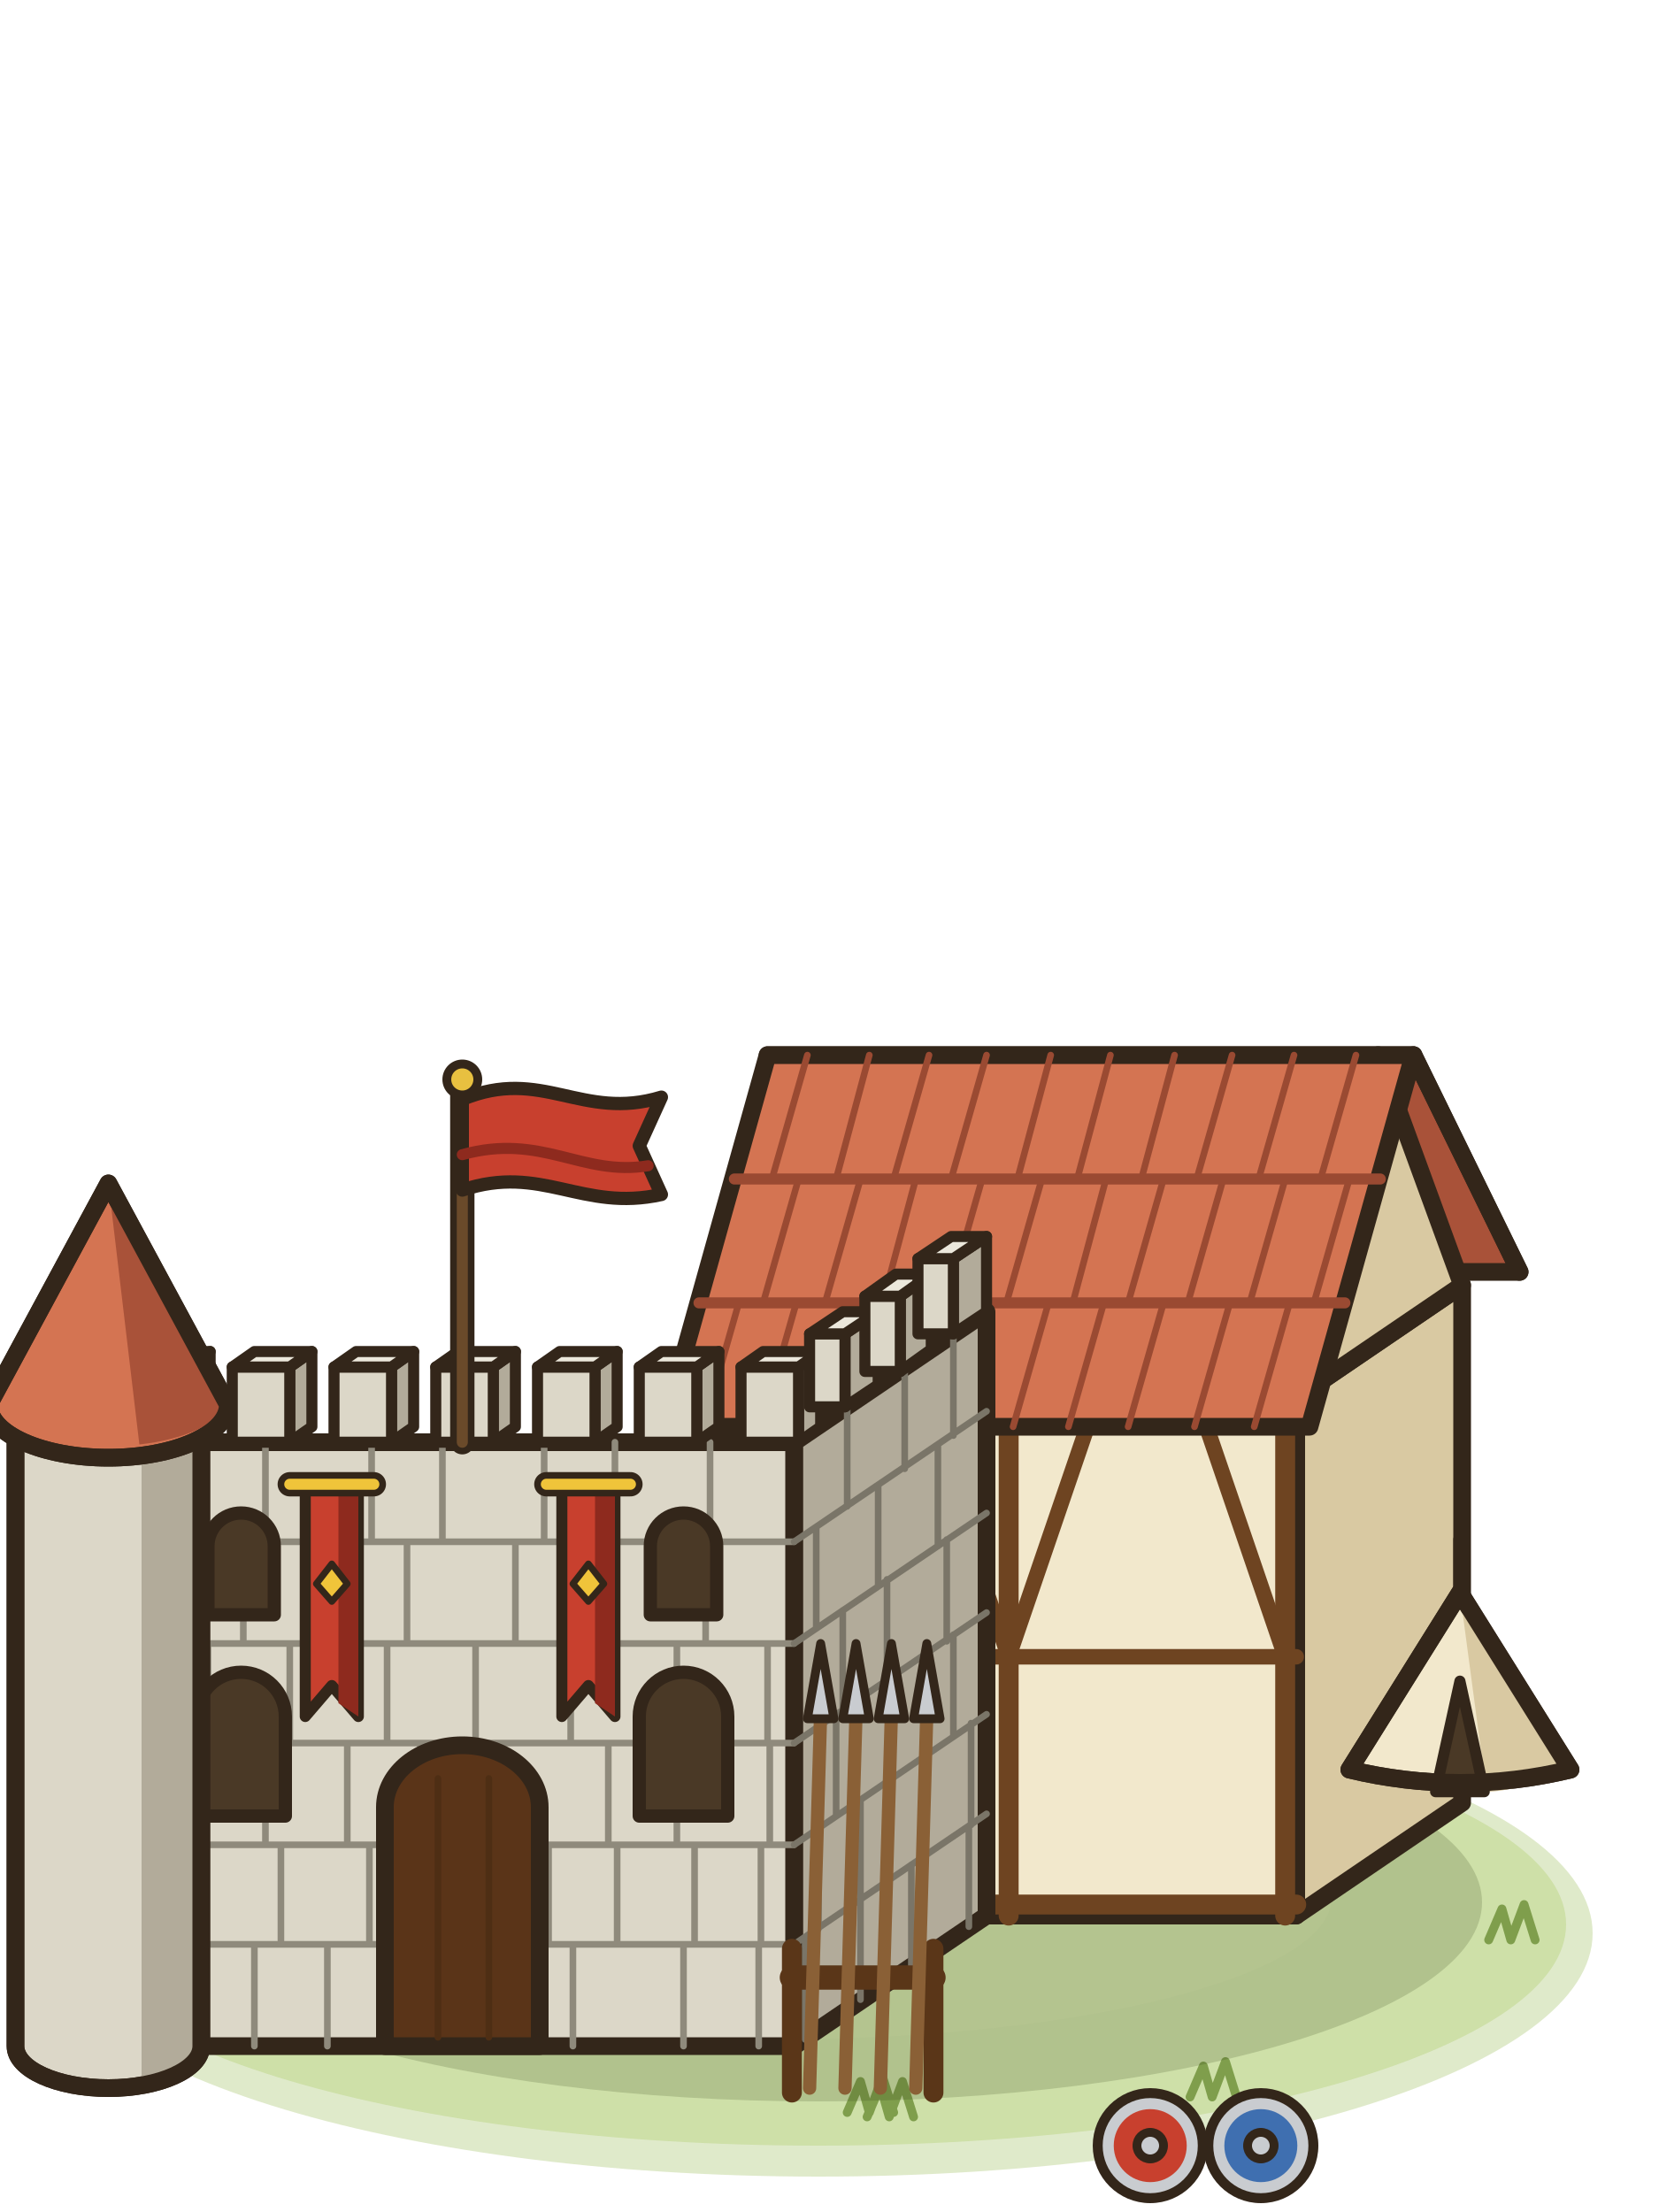
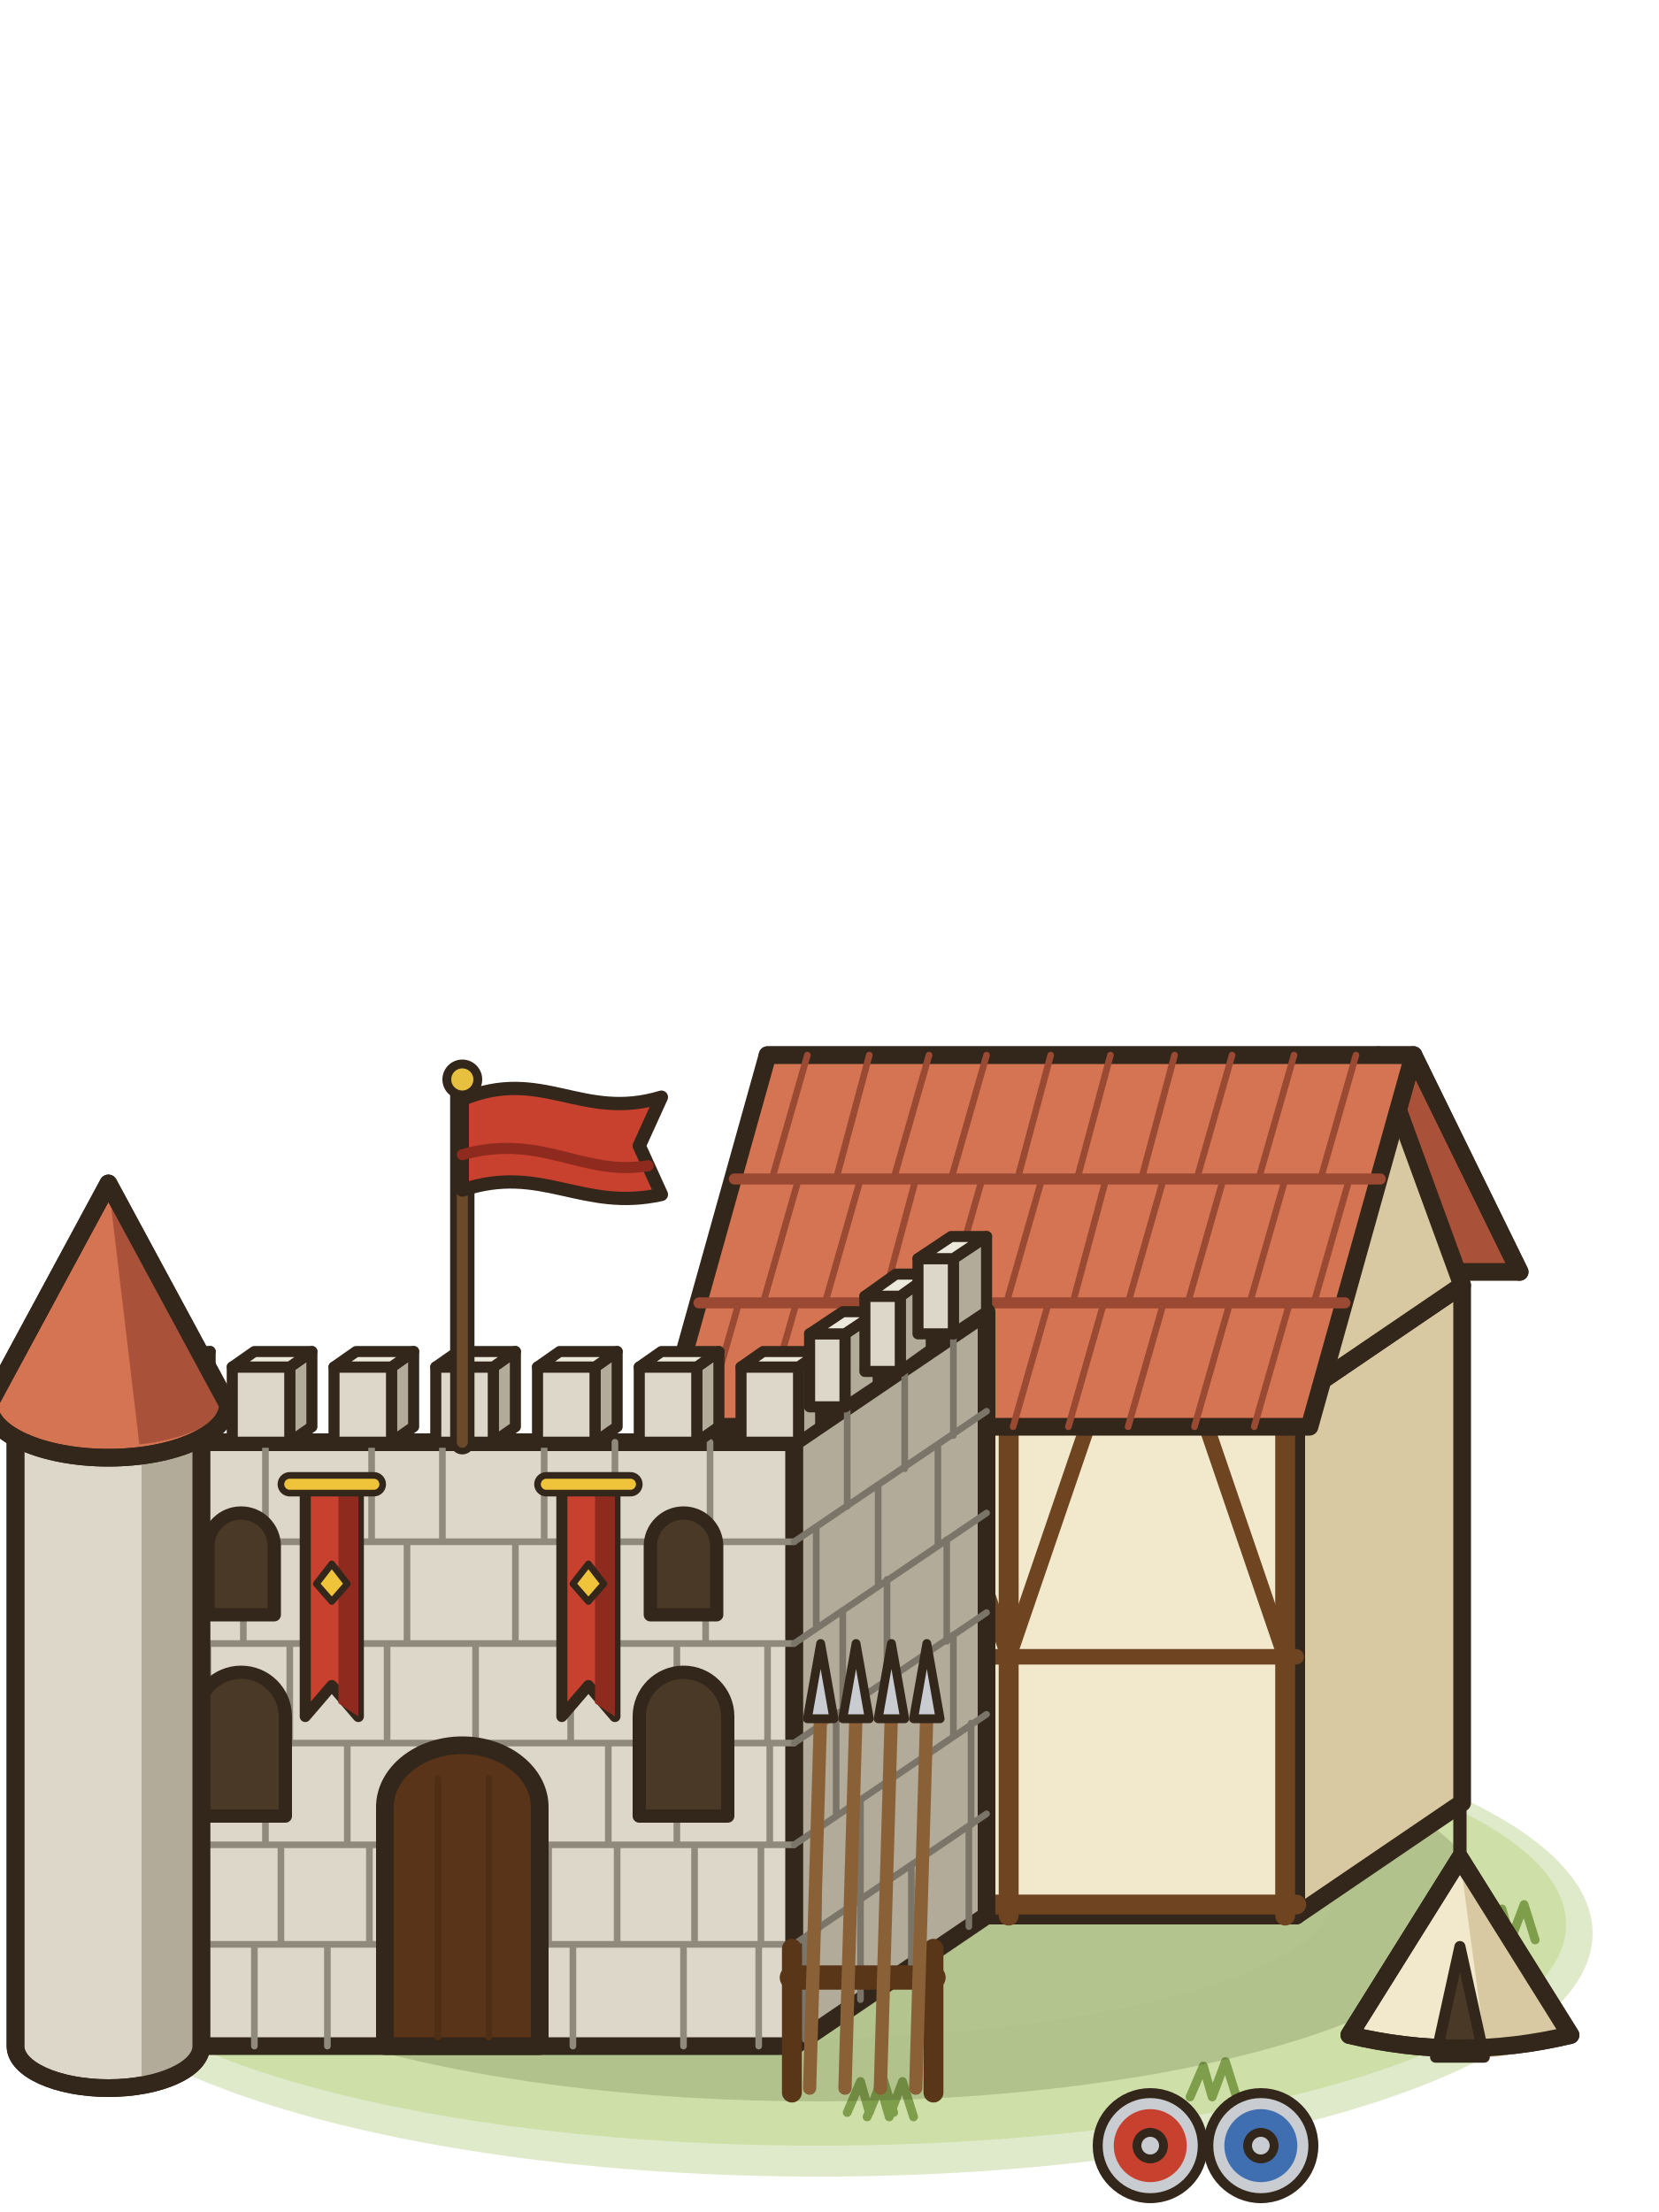
<svg xmlns="http://www.w3.org/2000/svg" viewBox="0 0 75 100">
  <g stroke="#33261a" stroke-width=".8" stroke-linejoin="round" stroke-linecap="round">
    <ellipse cx="37" cy="87.4" rx="35" ry="11" fill="#b9d08a" stroke="none" opacity=".45" />
    <ellipse cx="37" cy="87" rx="33.8" ry="10" fill="#c8dc9c" stroke="none" opacity=".75" />
    <ellipse cx="35" cy="85.8" rx="25.2" ry="6.4" fill="#d4e4ac" stroke="none" opacity=".7" />
    <path d="M38.3,95.5l.6-1.4,.4,1.4,.6-1.6,.5,1.6m-28.5-13.3l.6-1.4,.4,1.4,.6-1.6,.5,1.6m53.3,5.5l.6-1.4,.4,1.4,.6-1.6,.5,1.6m-30.2,8l.6-1.4,.4,1.4,.6-1.6,.5,1.6m10-16.5l.6-1.4,.4,1.4,.6-1.6,.5,1.6m.4,15.6l.6-1.4,.4,1.4,.6-1.6,.5,1.6m-50.5-9.1l.6-1.4,.4,1.4,.6-1.6,.5,1.6" fill="none" stroke="#7f9e4c" stroke-width=".4" />
    <ellipse cx="37" cy="86" rx="30" ry="9" fill="#2a3a10" stroke="none" opacity=".18" />
    <path d="M58.6,86.6l7.5-5.1,0-23.4-7.5,5.1Z" fill="#d9c9a2" />
    <path d="M32.6,86.6l26,0,0-23.4-26,0Z" fill="#f2e8cc" />
    <path d="M32.6,63.2l26,0m-26,22.9l26,0" fill="none" stroke="#6e4421" stroke-width=".9" />
    <path d="M32.6,74.9l26,0" fill="none" stroke="#6e4421" stroke-width=".7" />
    <path d="M33.1,86.6l0-23.4m12.5,23.4l0-23.4m12.5,23.4l0-23.4" fill="none" stroke="#6e4421" stroke-width=".9" />
    <path d="M33.1,74.9l4-11.7m8.5,11.7l-4-11.7m4,11.7l4-11.7m8.5,11.7l-4-11.7" fill="none" stroke="#6e4421" stroke-width=".7" />
    <path d="M34.7,47.7l29.2,0,4.8,9.8-29.2,0Z" fill="#a95239" />
    <path d="M58.6,63.2l7.5-5.1-3.8-10.4Z" fill="#d9c9a2" />
    <path d="M30,64.5l29.2,0,4.7-16.8-29.2,0Z" fill="#d47452" />
    <path d="M31.6,58.9l29.2,0m-27.6-5.6l29.2,0" fill="none" stroke="#9a4a32" stroke-width=".5" />
    <path d="M31.8,64.5l1.6-5.6m1,5.6l1.6-5.6m1.4,5.6l1.6-5.6m1.1,5.6l1.6-5.6m1.4,5.6l1.5-5.6m1.2,5.6l1.6-5.6m.9,5.6l1.6-5.6m1.1,5.6l1.6-5.6m1.4,5.6l1.6-5.6m1.1,5.6l1.6-5.6m-23.8,0l1.6-5.6m1.2,5.6l1.6-5.6m1,5.6l1.5-5.6m1.4,5.6l1.6-5.6m1.1,5.6l1.6-5.6m1.4,5.6l1.5-5.6m1,5.6l1.6-5.6m1.1,5.6l1.6-5.6m1.2,5.6l1.6-5.6m1.3,5.6l1.6-5.6m-26.1,0l1.6-5.6m1.3,5.6l1.5-5.6m1.1,5.6l1.6-5.6m1,5.6l1.6-5.6m1.4,5.6l1.5-5.6m1.2,5.6l1.5-5.6m1.4,5.6l1.5-5.6m1,5.6l1.6-5.6m1.2,5.6l1.6-5.6m1.2,5.6l1.6-5.6" fill="none" stroke="#9a4a32" stroke-width=".3" />
    <path d="M68.7,57.5l-4.8-9.8" fill="none" stroke-width=".8" />
-     <path d="M61,80L66,72L71,80Q66,81.2 61,80Z" fill="#f2e8cc" />
-     <path d="M66,72L71,80Q68.5,81 67.2,81Z" fill="#d9c9a2" stroke="none" />
-     <path d="M64.9,81l1.1-5,1.1,5Z" fill="#4a3926" stroke-width=".5" />
-     <path d="M61,80L66,72L71,80Q66,81.2 61,80Z" fill="none" />
-     <path d="M66,72l0-2.4" fill="none" stroke-width=".6" />
+     <path d="M61,92L66,84L71,92Q66,93.2 61,92Z" fill="#f2e8cc" />
+     <path d="M66,84L71,92Q68.5,93 67.2,93Z" fill="#d9c9a2" stroke="none" />
+     <path d="M64.9,93l1.1-5,1.1,5Z" fill="#4a3926" stroke-width=".5" />
+     <path d="M61,92L66,84L71,92Q66,93.2 61,92Z" fill="none" />
+     <path d="M66,84l0-2.4" fill="none" stroke-width=".6" />
    <path d="M35.9,92.5l8.7-5.9,0-27.3-8.7,5.9Z" fill="#b2ab9a" />
    <path d="M5.9,92.5l30,0,0-27.3-30,0Z" fill="#dcd7c8" />
    <path d="M5.9,87.9l30,0m-29.3,4.6l0-4.6m4.9,4.6l0-4.6m3.3,4.6l0-4.6m4.4,4.6l0-4.6m3.2,4.6l0-4.6m3.5,4.6l0-4.6m5,4.6l0-4.6m3.4,4.6l0-4.6m-28.4-4.5l30,0m-27.1,4.5l0-4.5m3.9,4.5l0-4.5m4,4.5l0-4.5m3.4,4.5l0-4.5m4.7,4.5l0-4.5m3.1,4.5l0-4.5m3.5,4.5l0-4.5m3,4.5l0-4.5m-28.5-4.6l30,0m-28.7,4.6l0-4.6m4.8,4.6l0-4.6m3.7,4.6l0-4.6m3.3,4.6l0-4.6m3.5,4.6l0-4.6m5,4.6l0-4.6m3.1,4.6l0-4.6m4.2,4.6l0-4.6m-28.9-4.5l30,0m-26.5,4.5l0-4.5m3.7,4.5l0-4.5m4.4,4.5l0-4.5m4,4.5l0-4.5m4.3,4.5l0-4.5m4.8,4.5l0-4.5m4.1,4.5l0-4.5m-28.8-4.6l30,0m-29.8,4.6l0-4.6m4.9,4.6l0-4.6m4,4.6l0-4.6m3.4,4.6l0-4.6m4.9,4.6l0-4.6m4.1,4.6l0-4.6m4.5,4.6l0-4.6m-23.6,0l0-4.5m3.7,4.5l0-4.5m4.8,4.5l0-4.5m3.2,4.5l0-4.5m4.6,4.5l0-4.5m3.2,4.5l0-4.5m4.3,4.5l0-4.5" fill="none" stroke="#8f8a7c" stroke-width=".3" />
    <path d="M35.9,87.9l8.7-5.9m-8.2,10.2l0-4.6m2.5,2.8l0-4.5m2.3,3l0-4.6m2.6,2.8l0-4.5m-7.9,.8l8.7-5.9m-7.6,9.7l0-4.6m1.9,3.3l0-4.5m2.9,2.6l0-4.6m2.1,3.1l0-4.6m-8,.9l8.7-5.9m-6.8,9.2l0-4.5m2.4,2.9l0-4.6m2.9,2.6l0-4.6m-7.2,.4l8.7-5.9m-6.5,9l0-4.6m2,3.2l0-4.6m2.7,2.8l0-4.6m-6.9,.1l8.7-5.9m-7.7,9.8l0-4.5m2.8,2.6l0-4.5m2.7,2.7l0-4.6m-4.1,2.8l0-4.5m2.6,2.8l0-4.6m2.2,3.1l0-4.6" fill="none" stroke="#7a7568" stroke-width=".3" />
    <path d="M17.4,92.5V81.7A3.5,2.8 0 0 1 24.4,81.7V92.5Z" fill="#5a3418" />
    <path d="M19.8,92.1l0-11.7m2.3,11.7l0-11.7" fill="none" stroke="#4e2e14" stroke-width=".3" />
    <path d="M8.9,82.1V77.6A2,2 0 0 1 12.9,77.6V82.1Z" fill="#4a3926" stroke-width=".6" />
    <path d="M28.9,82.1V77.6A2,2 0 0 1 32.9,77.6V82.1Z" fill="#4a3926" stroke-width=".6" />
    <path d="M9.4,73V69.9A1.5,1.5 0 0 1 12.4,69.9V73Z" fill="#4a3926" stroke-width=".6" />
    <path d="M29.4,73V69.9A1.5,1.5 0 0 1 32.4,69.9V73Z" fill="#4a3926" stroke-width=".6" />
    <path d="M13.8,67.2l2.4,0,0,10.4-1.2-1.4-1.2,1.4Z" fill="#c8402e" stroke-width=".5" />
    <path d="M15.3,67.2l.9,0,0,10.4-.9-.6Z" fill="#8e2a1e" stroke="none" />
    <path d="M15,70.7l.7,.9-.7,.8-.7-.8Z" fill="#f0c43a" stroke-width=".3" />
    <path d="M13.1,67.1l3.8,0" fill="none" stroke="#33261a" stroke-width="1.1" />
    <path d="M13.1,67.1l3.8,0" fill="none" stroke="#f0c43a" stroke-width=".5" />
    <path d="M25.4,67.2l2.4,0,0,10.4-1.2-1.4-1.2,1.4Z" fill="#c8402e" stroke-width=".5" />
    <path d="M26.9,67.2l.9,0,0,10.4-.9-.6Z" fill="#8e2a1e" stroke="none" />
    <path d="M26.6,70.7l.7,.9-.7,.8-.7-.8Z" fill="#f0c43a" stroke-width=".3" />
    <path d="M24.7,67.1l3.8,0" fill="none" stroke="#33261a" stroke-width="1.1" />
    <path d="M24.7,67.1l3.8,0" fill="none" stroke="#f0c43a" stroke-width=".5" />
    <path d="M8.5,65.2l1-.7,0-3.4-1,.7Z" fill="#b2ab9a" stroke-width=".5" />
    <path d="M5.9,65.2l2.6,0,0-3.4-2.6,0Z" fill="#dcd7c8" stroke-width=".5" />
    <path d="M5.9,61.8l2.6,0,1-.7-2.6,0Z" fill="#ece8dc" stroke-width=".5" />
    <path d="M13.1,65.2l1-.7,0-3.4-1,.7Z" fill="#b2ab9a" stroke-width=".5" />
    <path d="M10.5,65.2l2.6,0,0-3.4-2.6,0Z" fill="#dcd7c8" stroke-width=".5" />
    <path d="M10.5,61.8l2.6,0,1-.7-2.6,0Z" fill="#ece8dc" stroke-width=".5" />
    <path d="M17.7,65.2l1-.7,0-3.4-1,.7Z" fill="#b2ab9a" stroke-width=".5" />
    <path d="M15.1,65.2l2.6,0,0-3.4-2.6,0Z" fill="#dcd7c8" stroke-width=".5" />
    <path d="M15.1,61.8l2.6,0,1-.7-2.6,0Z" fill="#ece8dc" stroke-width=".5" />
    <path d="M22.3,65.2l1-.7,0-3.4-1,.7Z" fill="#b2ab9a" stroke-width=".5" />
    <path d="M19.7,65.2l2.6,0,0-3.4-2.6,0Z" fill="#dcd7c8" stroke-width=".5" />
    <path d="M19.7,61.8l2.6,0,1-.7-2.6,0Z" fill="#ece8dc" stroke-width=".5" />
    <path d="M26.9,65.2l1-.7,0-3.4-1,.7Z" fill="#b2ab9a" stroke-width=".5" />
    <path d="M24.3,65.2l2.6,0,0-3.4-2.6,0Z" fill="#dcd7c8" stroke-width=".5" />
    <path d="M24.3,61.8l2.6,0,1-.7-2.6,0Z" fill="#ece8dc" stroke-width=".5" />
    <path d="M31.5,65.2l1-.7,0-3.4-1,.7Z" fill="#b2ab9a" stroke-width=".5" />
    <path d="M28.9,65.2l2.6,0,0-3.4-2.6,0Z" fill="#dcd7c8" stroke-width=".5" />
    <path d="M28.9,61.8l2.6,0,1-.7-2.6,0Z" fill="#ece8dc" stroke-width=".5" />
    <path d="M36.1,65.2l1-.7,0-3.4-1,.7Z" fill="#b2ab9a" stroke-width=".5" />
    <path d="M33.5,65.2l2.6,0,0-3.4-2.6,0Z" fill="#dcd7c8" stroke-width=".5" />
    <path d="M33.5,61.8l2.6,0,1-.7-2.6,0Z" fill="#ece8dc" stroke-width=".5" />
    <path d="M38.2,63.6l1.5-1,0-3.3-1.5,1Z" fill="#b2ab9a" stroke-width=".5" />
    <path d="M36.6,63.6l1.6,0,0-3.3-1.6,0Z" fill="#dcd7c8" stroke-width=".5" />
    <path d="M36.6,60.3l1.6,0,1.5-1-1.6,0Z" fill="#ece8dc" stroke-width=".5" />
    <path d="M40.7,62l1.4-1,0-3.4-1.4,1Z" fill="#b2ab9a" stroke-width=".5" />
    <path d="M39.1,62l1.6,0,0-3.4-1.6,0Z" fill="#dcd7c8" stroke-width=".5" />
    <path d="M39.1,58.6l1.6,0,1.4-1-1.6,0Z" fill="#ece8dc" stroke-width=".5" />
    <path d="M43.1,60.3l1.5-1,0-3.4-1.5,1Z" fill="#b2ab9a" stroke-width=".5" />
    <path d="M41.5,60.3l1.6,0,0-3.4-1.6,0Z" fill="#dcd7c8" stroke-width=".5" />
    <path d="M41.5,56.9l1.6,0,1.5-1-1.6,0Z" fill="#ece8dc" stroke-width=".5" />
    <path d="M20.9,65.2l0-16" fill="none" stroke="#33261a" stroke-width="1.1" />
    <path d="M20.9,65.2l0-16" fill="none" stroke="#6a4a2a" stroke-width=".5" />
    <path d="M20.9,49.7C24.5,48.2 26.3,50.7 29.9,49.6L28.9,51.8L29.9,54C26.3,54.8 24.5,52.6 20.9,53.8Z" fill="#c8402e" stroke-width=".6" />
    <path d="M20.9,52.2C24.5,51.2 26.3,53.2 29.3,52.7" fill="none" stroke="#8e2a1e" stroke-width=".5" />
    <circle cx="20.9" cy="48.8" r=".7" fill="#e8c040" stroke-width=".4" />
    <path d="M.7,63.5V92.5A4.2,1.9 0 0 0 9.1,92.5V63.5Z" fill="#dcd7c8" />
    <path d="M6.4,65.2V94.2A4.2,1.9 0 0 0 9.1,92.5V63.5Z" fill="#b2ab9a" stroke="none" />
    <path d="M.7,63.5V92.5A4.2,1.9 0 0 0 9.1,92.5V63.5" fill="none" />
    <path d="M3.9,65.2V61.5A.9,.9 0 0 1 5.7,61.5V65.2Z" fill="#4a3926" stroke-width=".6" />
    <path d="M-.5,63.5A5.4,2.4 0 0 0 10.3,63.5L4.9,53.5Z" fill="#d47452" />
    <path d="M6.3,65.3A5.4,2.4 0 0 0 10.3,63.5L4.9,53.5Z" fill="#a95239" stroke="none" />
    <path d="M-.5,63.5A5.4,2.4 0 0 0 10.3,63.5L4.9,53.5Z" fill="none" />
    <path d="M35.8,89.4l6.4,0" fill="none" stroke="#5a3618" stroke-width="1.1" />
    <path d="M35.8,94.6l0-6.5m6.4,6.5l0-6.5" fill="none" stroke="#5a3618" stroke-width=".9" />
    <path d="M36.6,94.4l.5-17" fill="none" stroke="#8a6036" stroke-width=".6" />
    <path d="M37.1,74.3l-.6,3.4,1.2,0Z" fill="#c9ccd0" stroke-width=".4" />
    <path d="M38.2,94.4l.5-17" fill="none" stroke="#8a6036" stroke-width=".6" />
    <path d="M38.7,74.3l-.6,3.4,1.2,0Z" fill="#c9ccd0" stroke-width=".4" />
    <path d="M39.8,94.4l.5-17" fill="none" stroke="#8a6036" stroke-width=".6" />
    <path d="M40.3,74.3l-.6,3.4,1.2,0Z" fill="#c9ccd0" stroke-width=".4" />
    <path d="M41.4,94.4l.5-17" fill="none" stroke="#8a6036" stroke-width=".6" />
    <path d="M41.9,74.3l-.6,3.4,1.2,0Z" fill="#c9ccd0" stroke-width=".4" />
    <path d="M-5.8,89.8l4.8,0" fill="none" stroke="#5a3618" stroke-width="1.1" />
    <path d="M-5.8,95l0-6.5m4.8,6.5l0-6.5" fill="none" stroke="#5a3618" stroke-width=".9" />
    <path d="M-5,94.9l.5-17.1" fill="none" stroke="#8a6036" stroke-width=".6" />
    <path d="M-4.5,74.7l-.6,3.4,1.2,0Z" fill="#c9ccd0" stroke-width=".4" />
    <path d="M-3.4,94.9l.5-17.1" fill="none" stroke="#8a6036" stroke-width=".6" />
    <path d="M-2.9,74.7l-.6,3.4,1.2,0Z" fill="#c9ccd0" stroke-width=".4" />
    <path d="M-1.8,94.9l.5-17.1" fill="none" stroke="#8a6036" stroke-width=".6" />
    <path d="M-1.3,74.7l-.6,3.4,1.2,0Z" fill="#c9ccd0" stroke-width=".4" />
    <circle cx="52" cy="97" r="2.3" fill="#c8402e" stroke-width=".6" />
    <circle cx="52" cy="97" r="1.9" fill="none" stroke="#c9ccd0" stroke-width=".5" />
    <circle cx="52" cy="97" r=".6" fill="#c9ccd0" stroke-width=".4" />
    <circle cx="57" cy="97" r="2.3" fill="#3f6fb0" stroke-width=".6" />
    <circle cx="57" cy="97" r="1.9" fill="none" stroke="#c9ccd0" stroke-width=".5" />
    <circle cx="57" cy="97" r=".6" fill="#c9ccd0" stroke-width=".4" />
  </g>
</svg>
